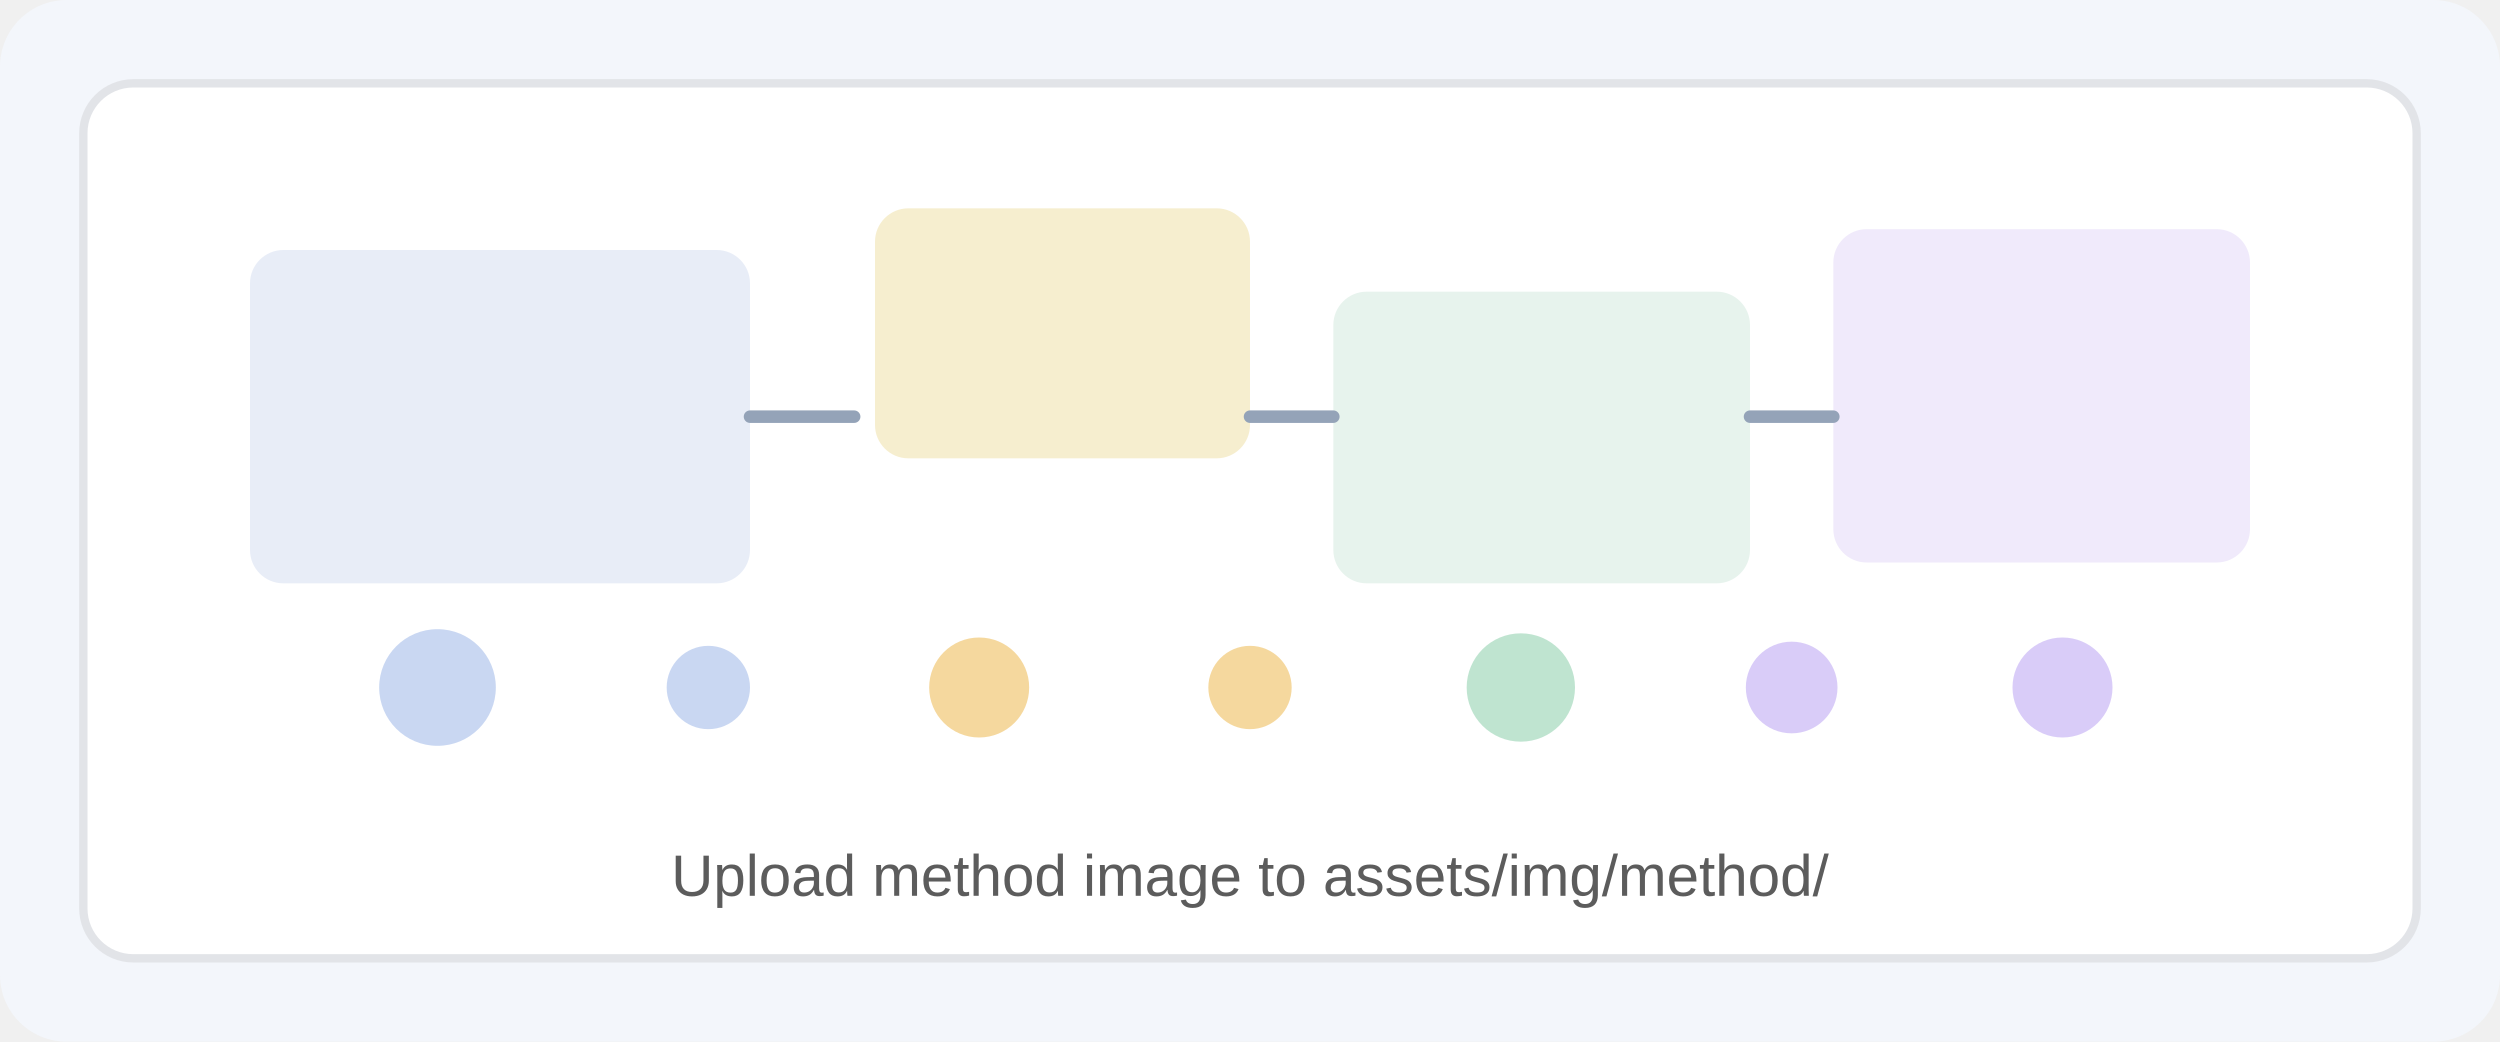
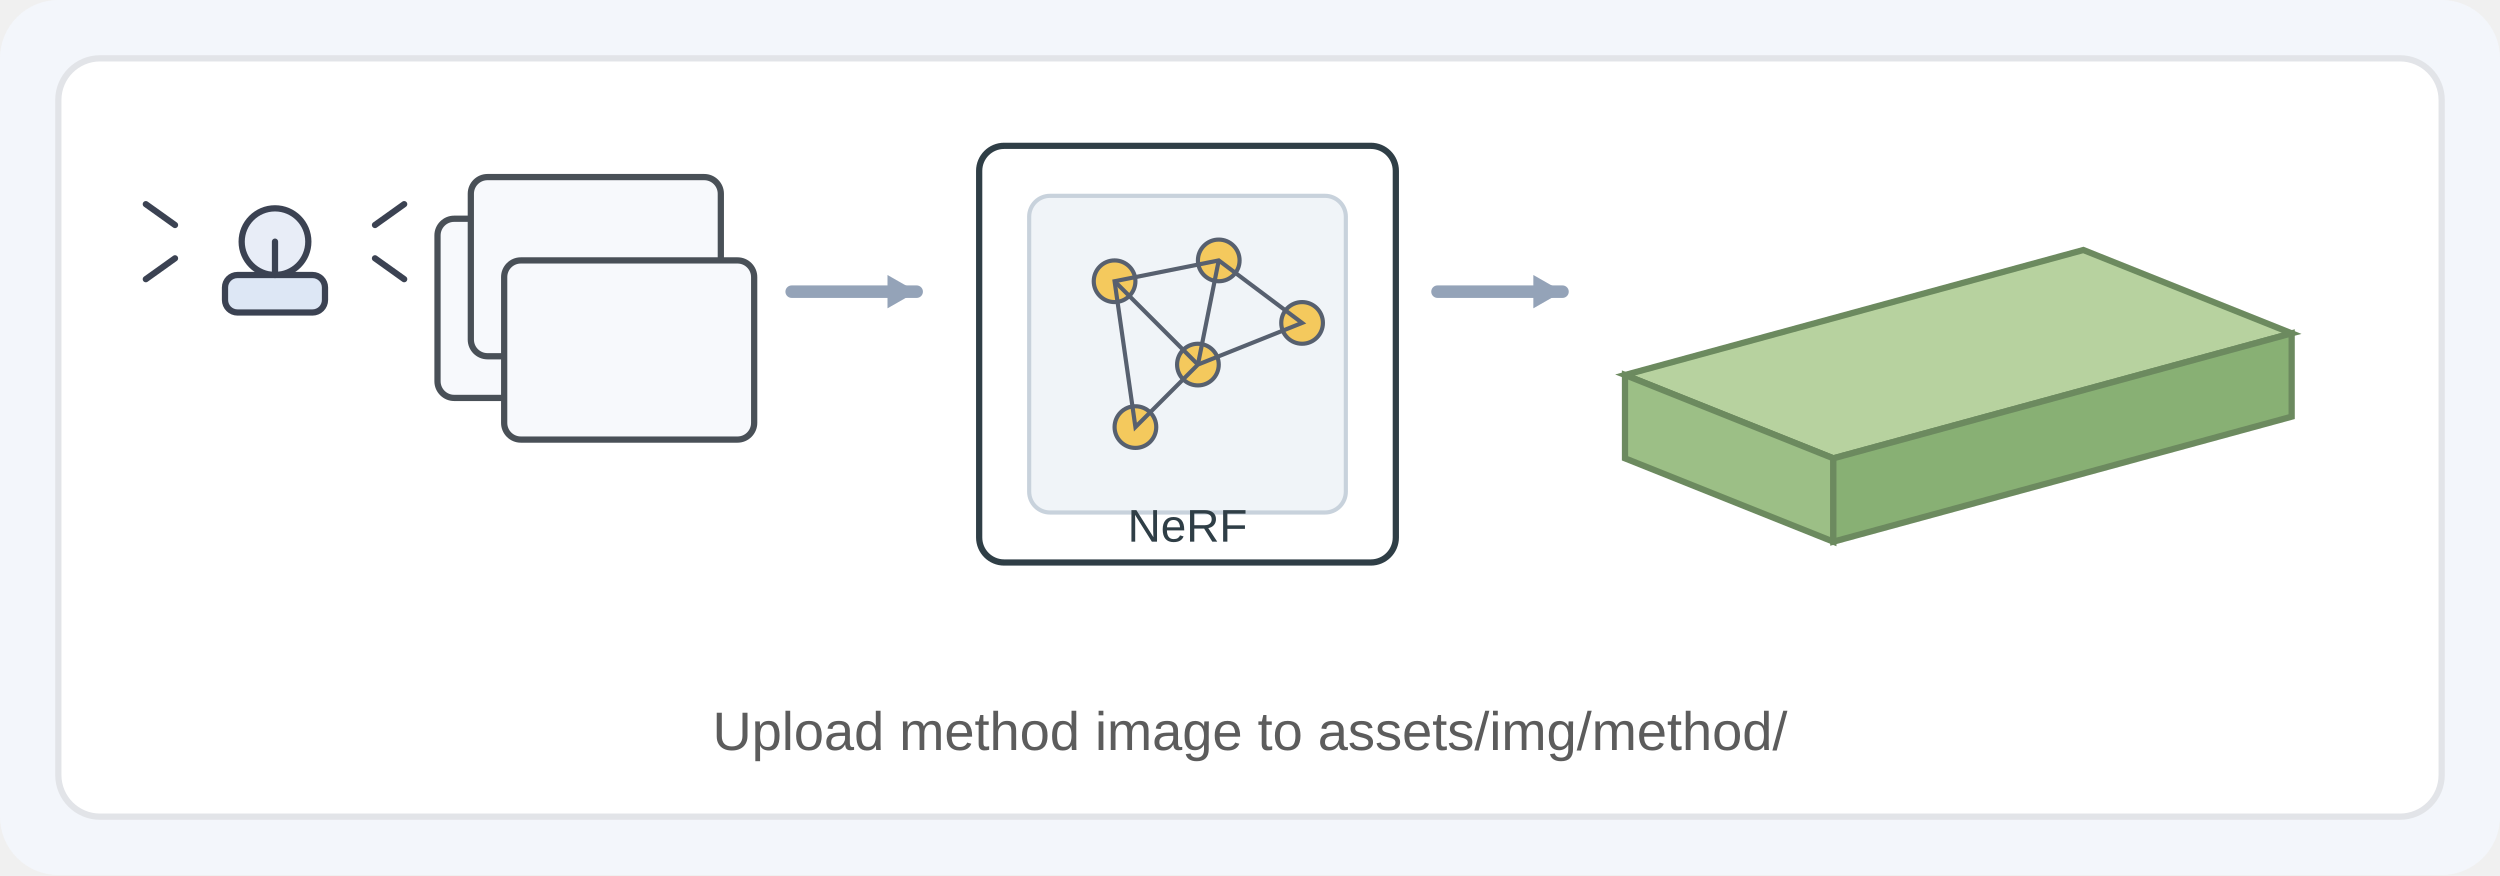
- <svg xmlns="http://www.w3.org/2000/svg" width="1200" height="500" viewBox="0 0 1200 500" fill="none">
-   <rect width="1200" height="500" rx="32" fill="#F3F6FB" />
-   <rect x="40" y="40" width="1120" height="420" rx="24" fill="#FFFFFF" stroke="#E2E4E8" stroke-width="4" />
-   <rect x="120" y="120" width="240" height="160" rx="16" fill="#E8EDF7" />
-   <rect x="420" y="100" width="180" height="120" rx="16" fill="#F6EECF" />
-   <rect x="640" y="140" width="200" height="140" rx="16" fill="#E7F3ED" />
-   <rect x="880" y="110" width="200" height="160" rx="16" fill="#F0EAFB" />
-   <circle cx="210" cy="330" r="28" fill="#C9D7F2" />
-   <circle cx="340" cy="330" r="20" fill="#C9D7F2" />
-   <circle cx="470" cy="330" r="24" fill="#F5D89E" />
-   <circle cx="600" cy="330" r="20" fill="#F5D89E" />
-   <circle cx="730" cy="330" r="26" fill="#BFE4D0" />
-   <circle cx="860" cy="330" r="22" fill="#D9CCF8" />
-   <circle cx="990" cy="330" r="24" fill="#D9CCF8" />
-   <path d="M360 200H410" stroke="#94A3B8" stroke-width="6" stroke-linecap="round" />
-   <path d="M600 200H640" stroke="#94A3B8" stroke-width="6" stroke-linecap="round" />
-   <path d="M840 200H880" stroke="#94A3B8" stroke-width="6" stroke-linecap="round" />
-   <text x="600" y="430" text-anchor="middle" font-family="Arial, sans-serif" font-size="28" fill="#5C5C5C">
+ <svg xmlns="http://www.w3.org/2000/svg" width="1200" height="420" viewBox="0 0 1200 420" fill="none">
+   <rect width="1200" height="420" rx="28" fill="#F3F6FB" />
+   <rect x="28" y="28" width="1144" height="364" rx="20" fill="#FFFFFF" stroke="#E2E4E8" stroke-width="3" />
+   <g transform="translate(70 98)" stroke="#3B4252" stroke-width="3" stroke-linecap="round" stroke-linejoin="round">
+     <circle cx="62" cy="18" r="16" fill="#E8EDF7" />
+     <path d="M14 10L0 0" />
+     <path d="M110 10L124 0" />
+     <path d="M14 26L0 36" />
+     <path d="M110 26L124 36" />
+     <rect x="38" y="34" width="48" height="18" rx="6" fill="#DDE7F5" />
+     <path d="M62 34V18" />
+   </g>
+   <g transform="translate(210 85)" stroke="#495057" stroke-width="3" fill="#F7F9FC">
+     <rect x="0" y="20" width="120" height="86" rx="8" />
+     <rect x="16" y="0" width="120" height="86" rx="8" />
+     <rect x="32" y="40" width="120" height="86" rx="8" />
+   </g>
+   <path d="M380 140H440" stroke="#94A3B8" stroke-width="6" stroke-linecap="round" />
+   <polygon points="440,140 426,132 426,148" fill="#94A3B8" />
+   <g transform="translate(470 70)">
+     <rect x="0" y="0" width="200" height="200" rx="12" fill="#FFFFFF" stroke="#2F3E46" stroke-width="3" />
+     <rect x="24" y="24" width="152" height="152" rx="10" fill="#F0F4F8" stroke="#C8D2DC" stroke-width="2" />
+     <g transform="translate(45 45)" fill="#F4C95D" stroke="#57606F" stroke-width="2">
+       <circle cx="20" cy="20" r="10" />
+       <circle cx="70" cy="10" r="10" />
+       <circle cx="110" cy="40" r="10" />
+       <circle cx="60" cy="60" r="10" />
+       <circle cx="30" cy="90" r="10" />
+       <path d="M20 20L70 10L110 40L60 60L30 90Z" fill="none" />
+       <path d="M20 20L60 60" fill="none" />
+       <path d="M70 10L60 60" fill="none" />
+     </g>
+     <text x="100" y="190" text-anchor="middle" font-family="Arial, sans-serif" font-size="22" fill="#2F3E46">NeRF</text>
+   </g>
+   <path d="M690 140H750" stroke="#94A3B8" stroke-width="6" stroke-linecap="round" />
+   <polygon points="750,140 736,132 736,148" fill="#94A3B8" />
+   <g transform="translate(780 120)">
+     <polygon points="0,60 220,0 320,40 100,100" fill="#B7D29F" stroke="#6C8A5F" stroke-width="3" />
+     <polygon points="0,60 100,100 100,140 0,100" fill="#9CBF86" stroke="#6C8A5F" stroke-width="3" />
+     <polygon points="100,100 320,40 320,80 100,140" fill="#88B074" stroke="#6C8A5F" stroke-width="3" />
+   </g>
+   <text x="600" y="360" text-anchor="middle" font-family="Arial, sans-serif" font-size="26" fill="#5C5C5C">
    Upload method image to assets/img/method/
  </text>
</svg>
